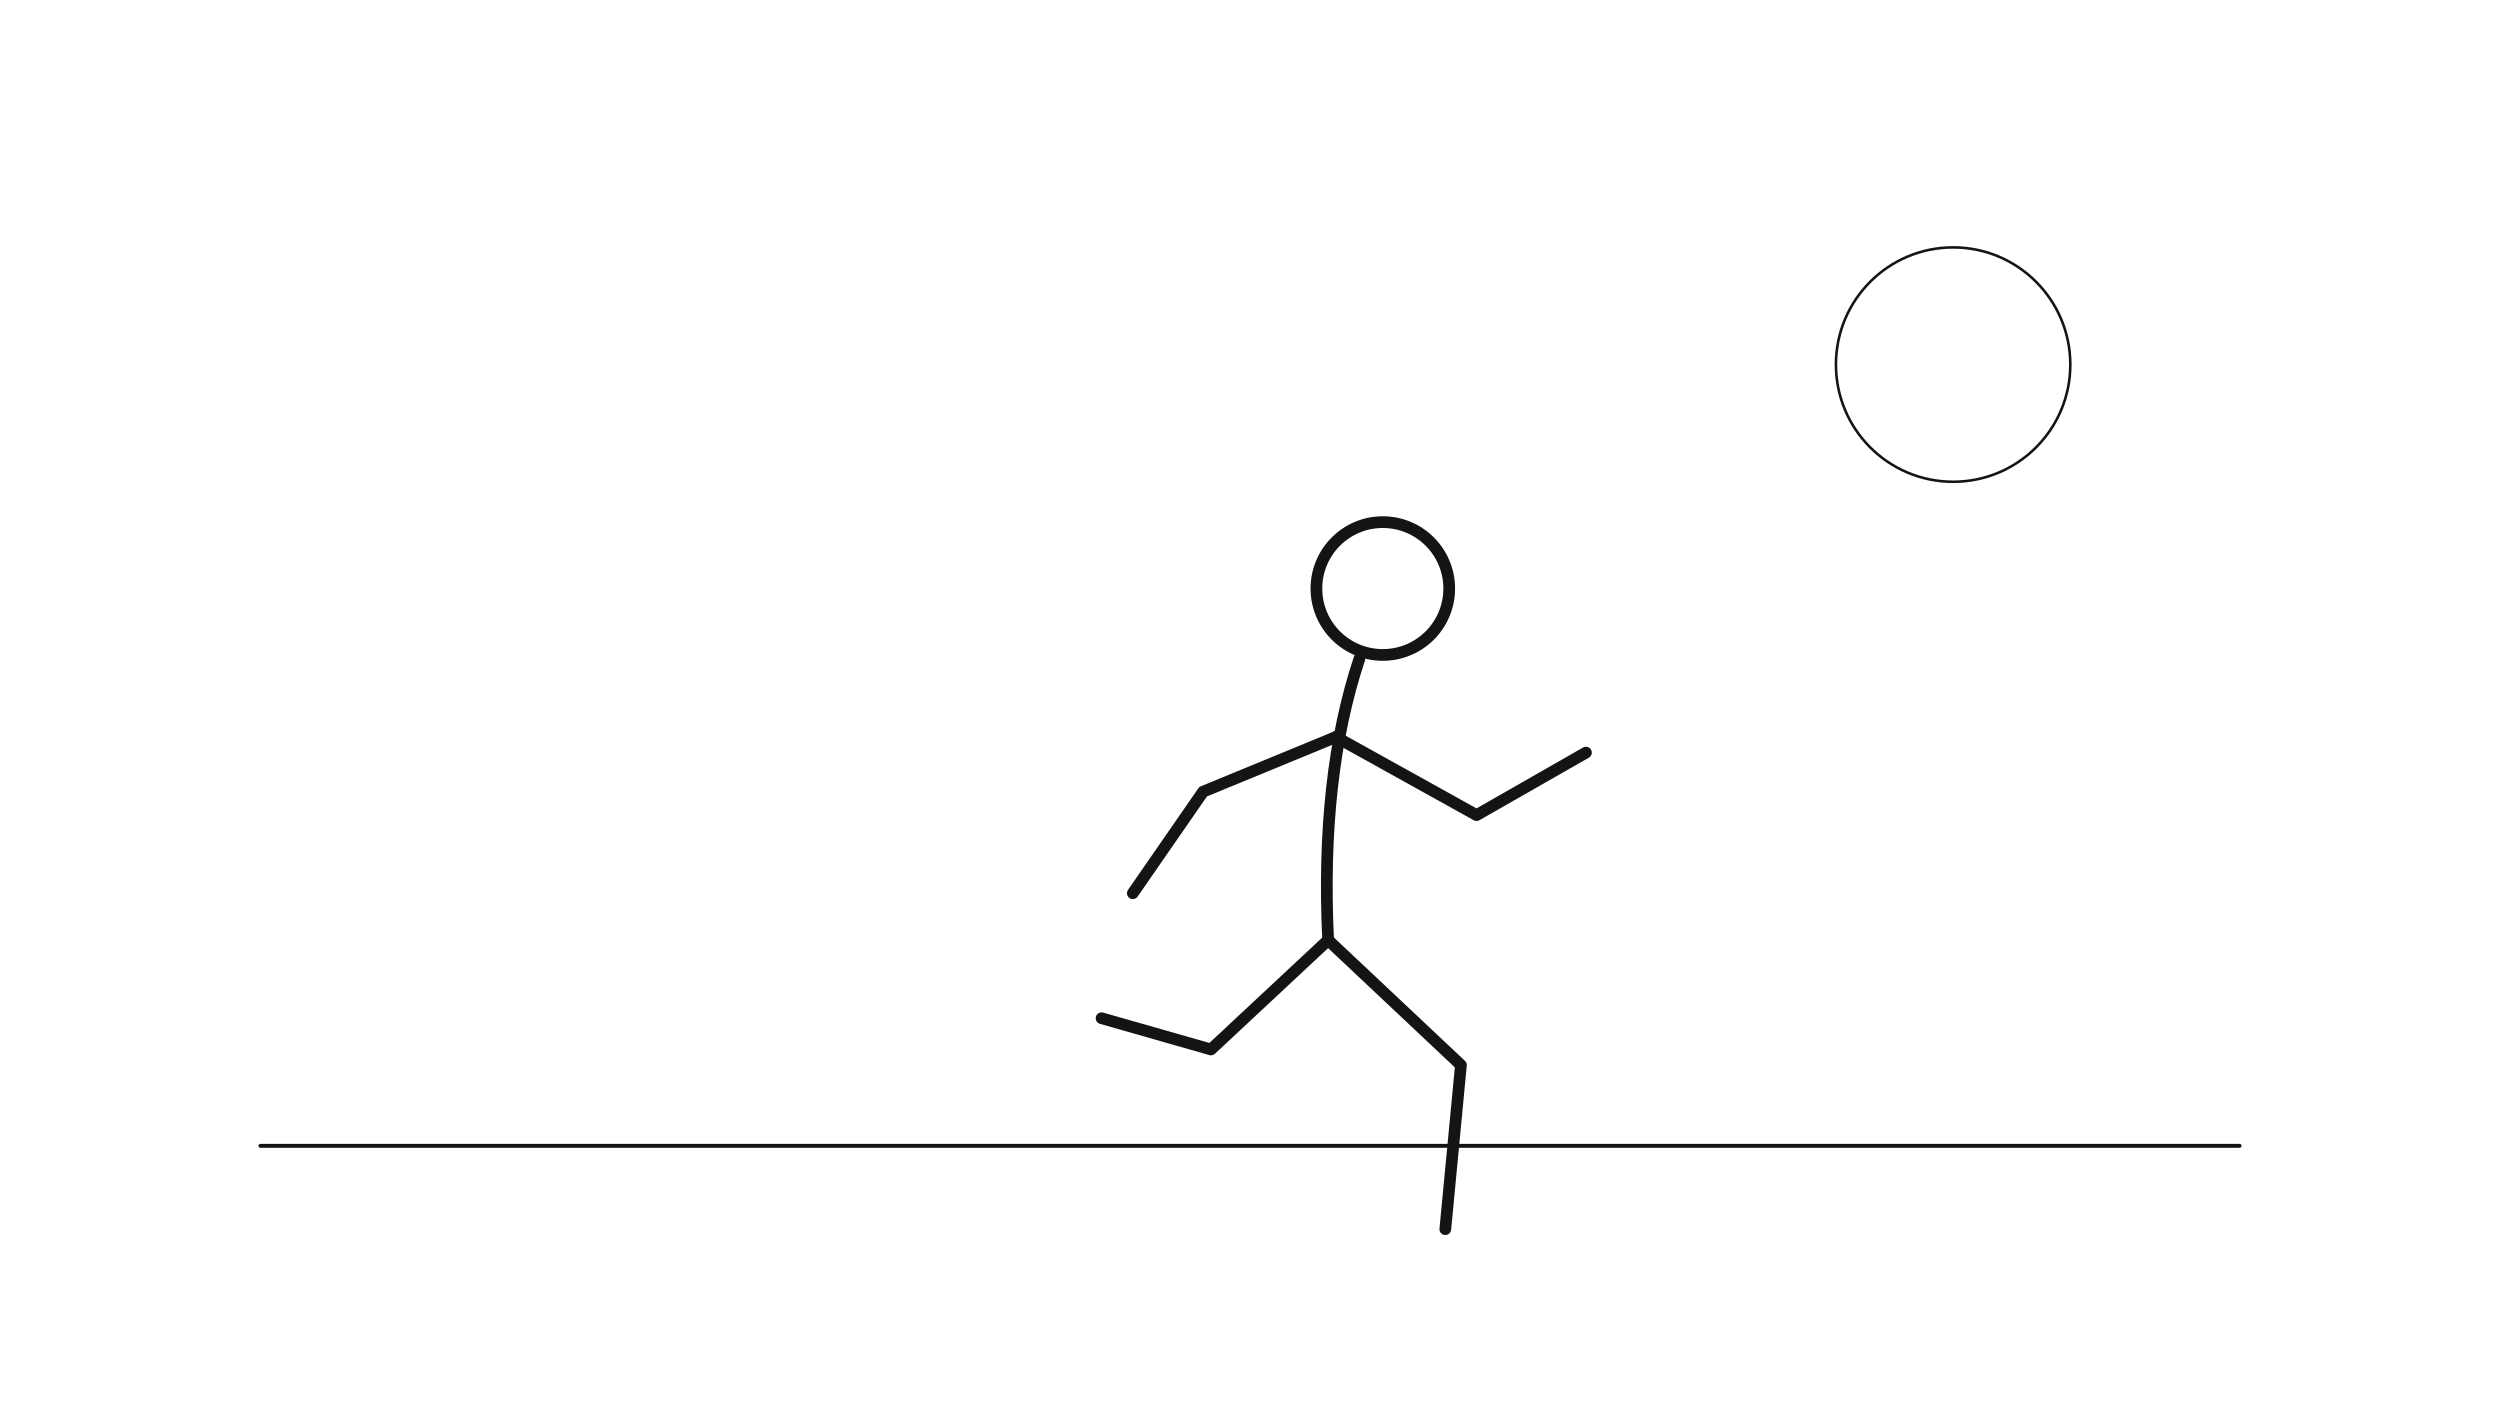
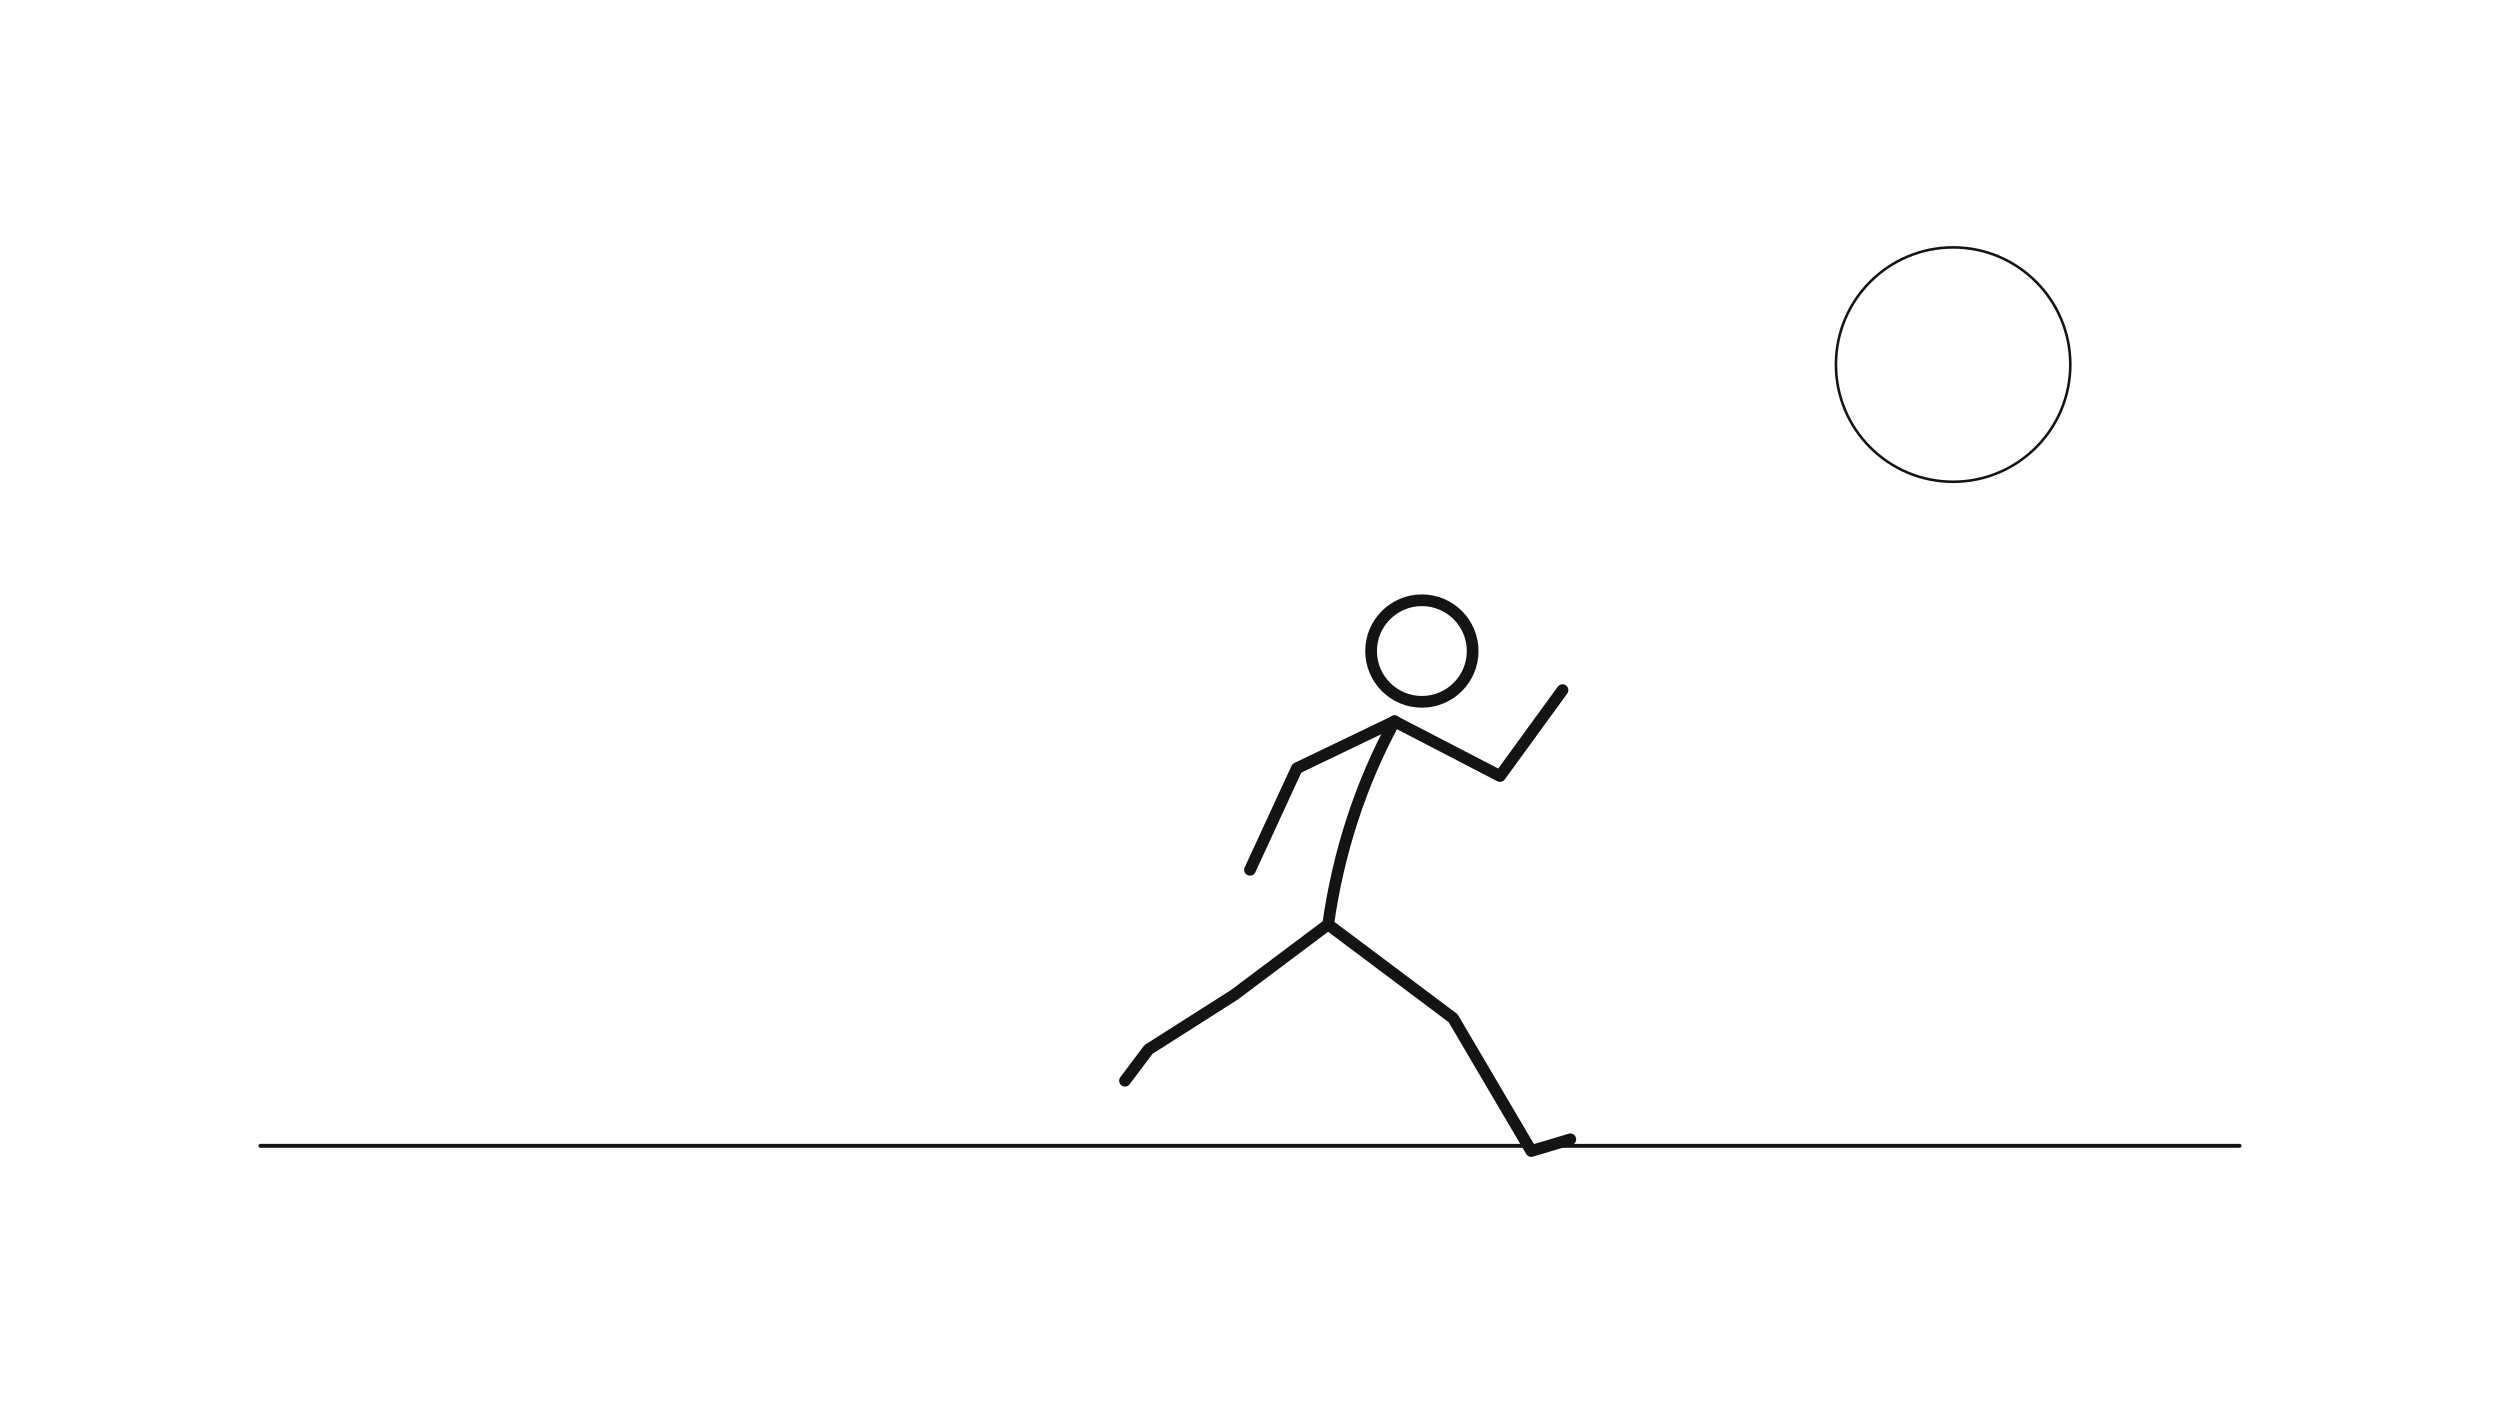
<svg xmlns="http://www.w3.org/2000/svg" viewBox="0 0 1920 1080" fill="none" stroke="#141414" stroke-width="3" stroke-linecap="round" stroke-linejoin="round">
  <g transform="translate(1020,620) scale(3)">
-     <circle cx="14" cy="-56" r="17" />
-     <path d="M 8 -38 Q -2 -8 0 34" />
-     <path d="M 2 -18 L 38 2 L 66 -14" />
-     <path d="M 2 -18 L -32 -4 L -50 22" />
-     <path d="M 0 34 L 34 66 L 30 108" />
-     <path d="M 0 34 L -30 62 L -58 54" />
+     <circle cx="24" cy="-40" r="13" />
+     <path d="M 0 30 Q 4 2 17 -22" />
+     <path d="M 17 -22 L 44 -8 L 60 -30" />
+     <path d="M 17 -22 L -8 -10 L -20 16" />
+     <path d="M 0 30 L 32 54 L 52 88 L 62 85" />
+     <path d="M 0 30 L -24 48 L -46 62 L -52 70" />
  </g>
  <path d="M 200 880 L 1720 880" />
  <circle cx="1500" cy="280" r="90" stroke-width="2" />
</svg>
